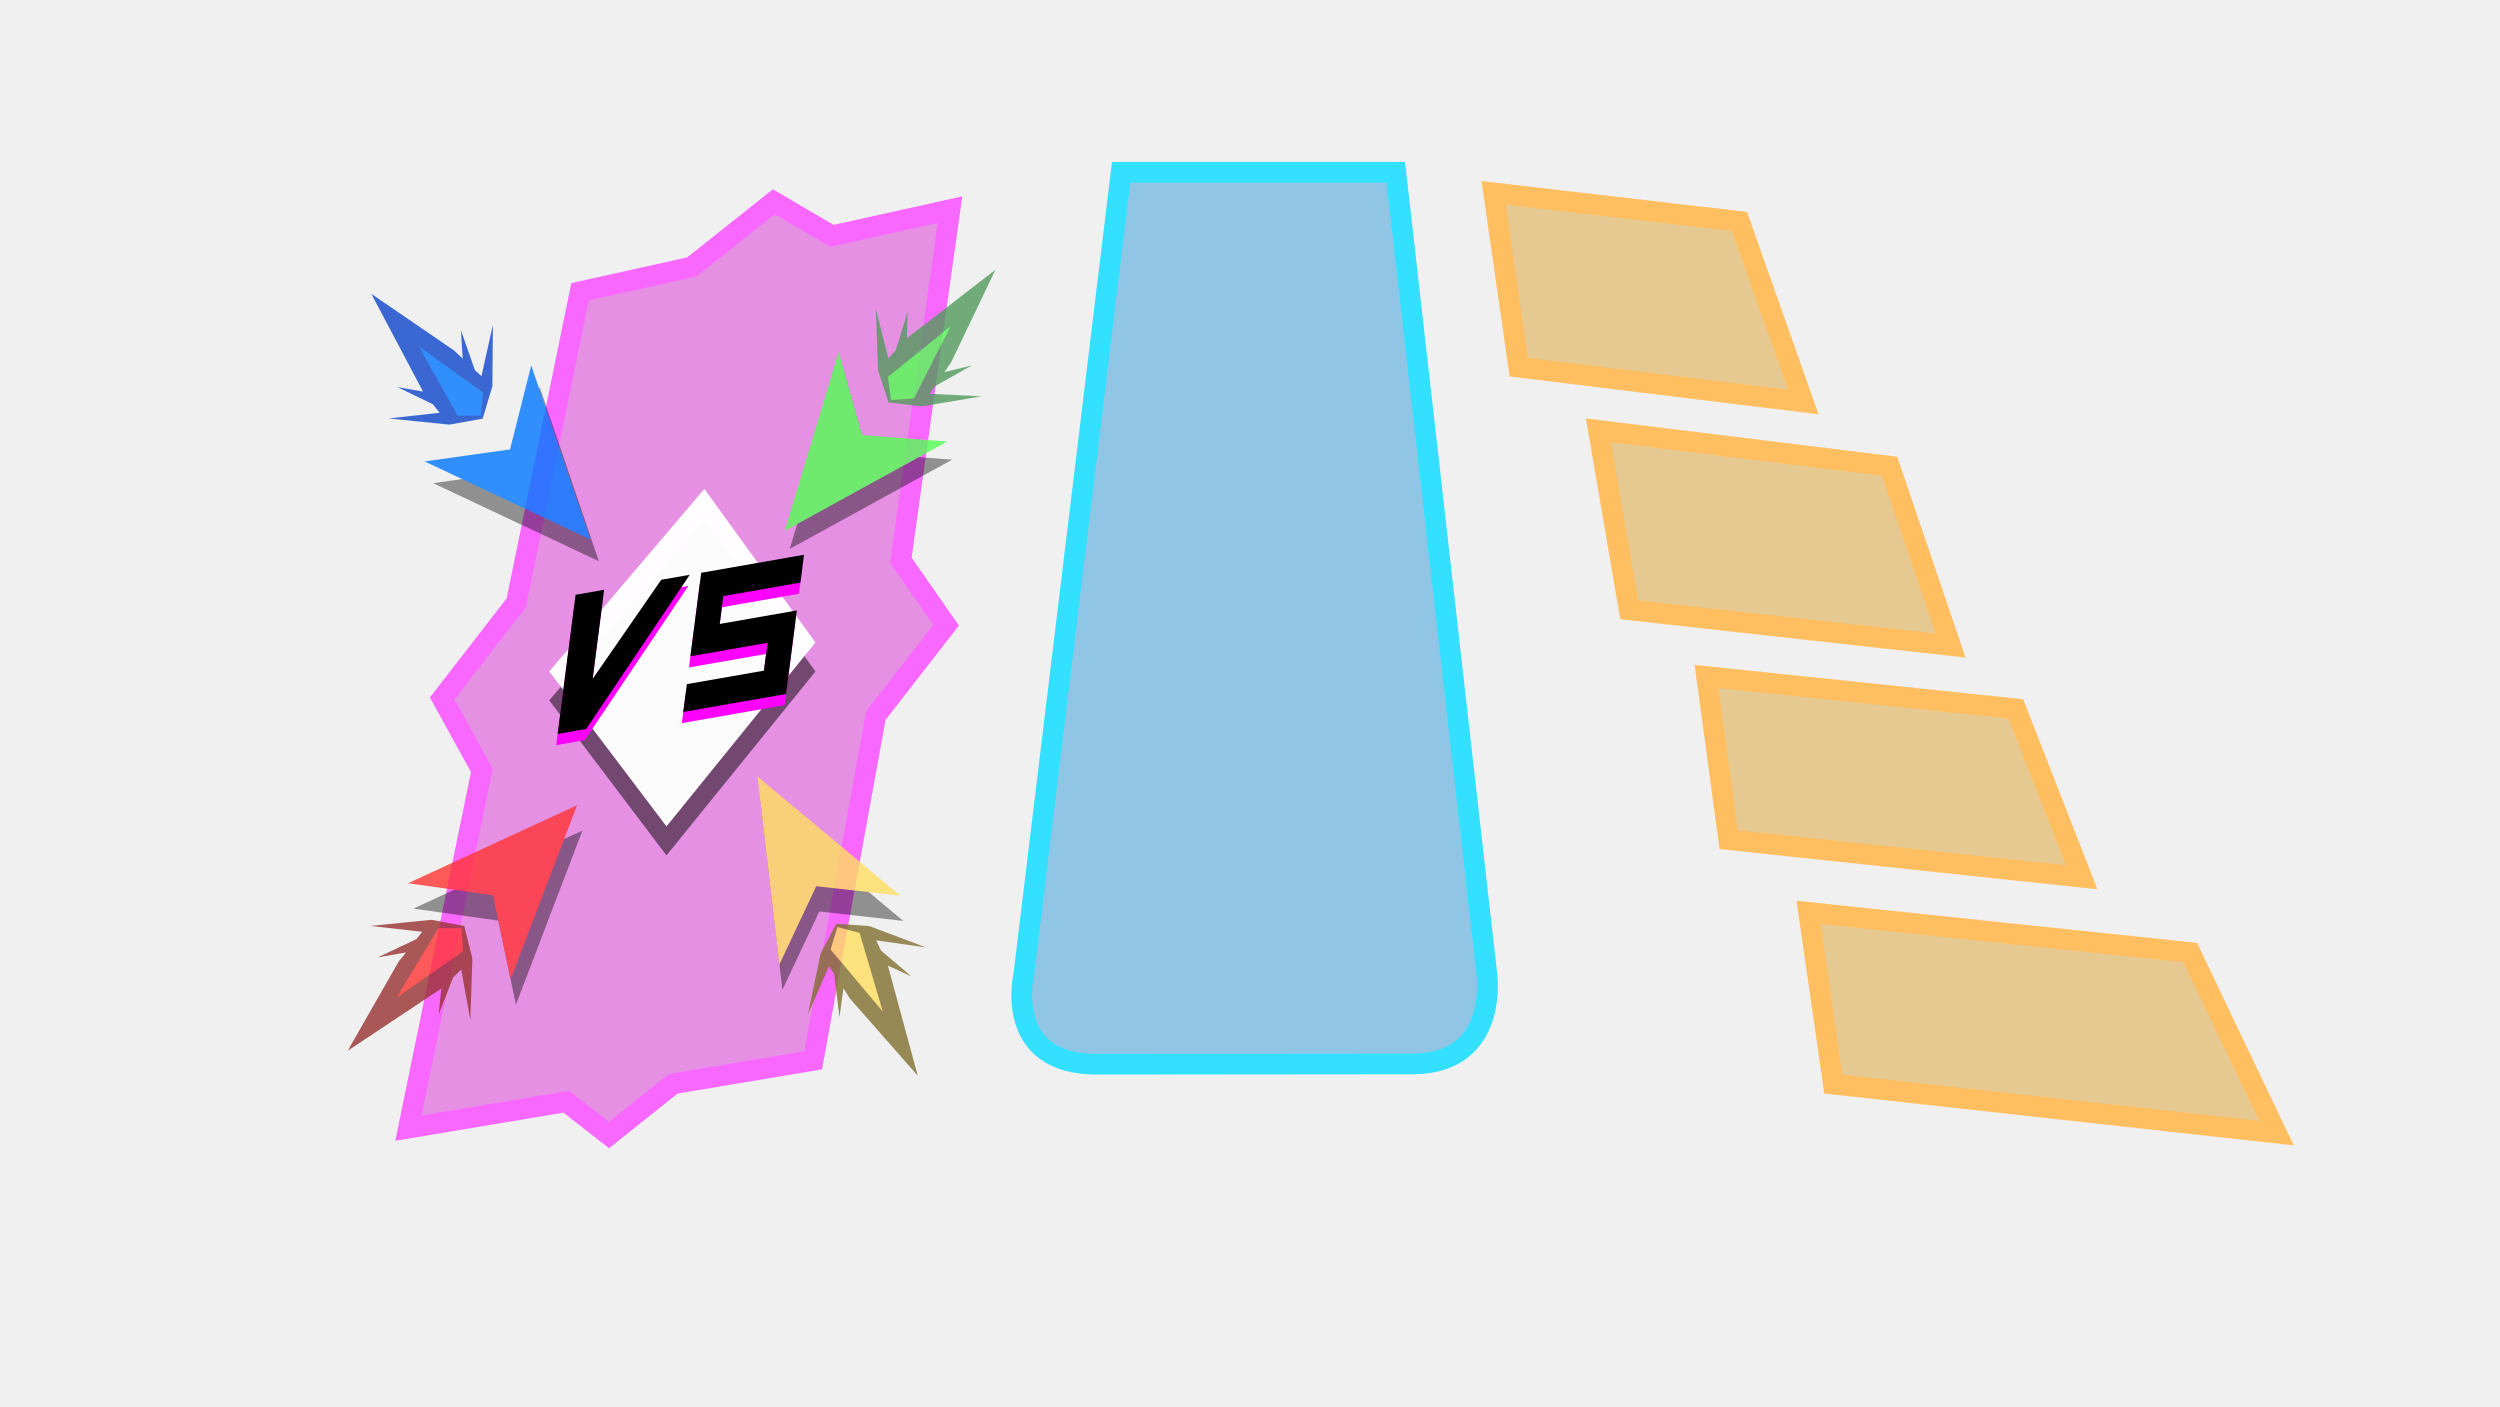
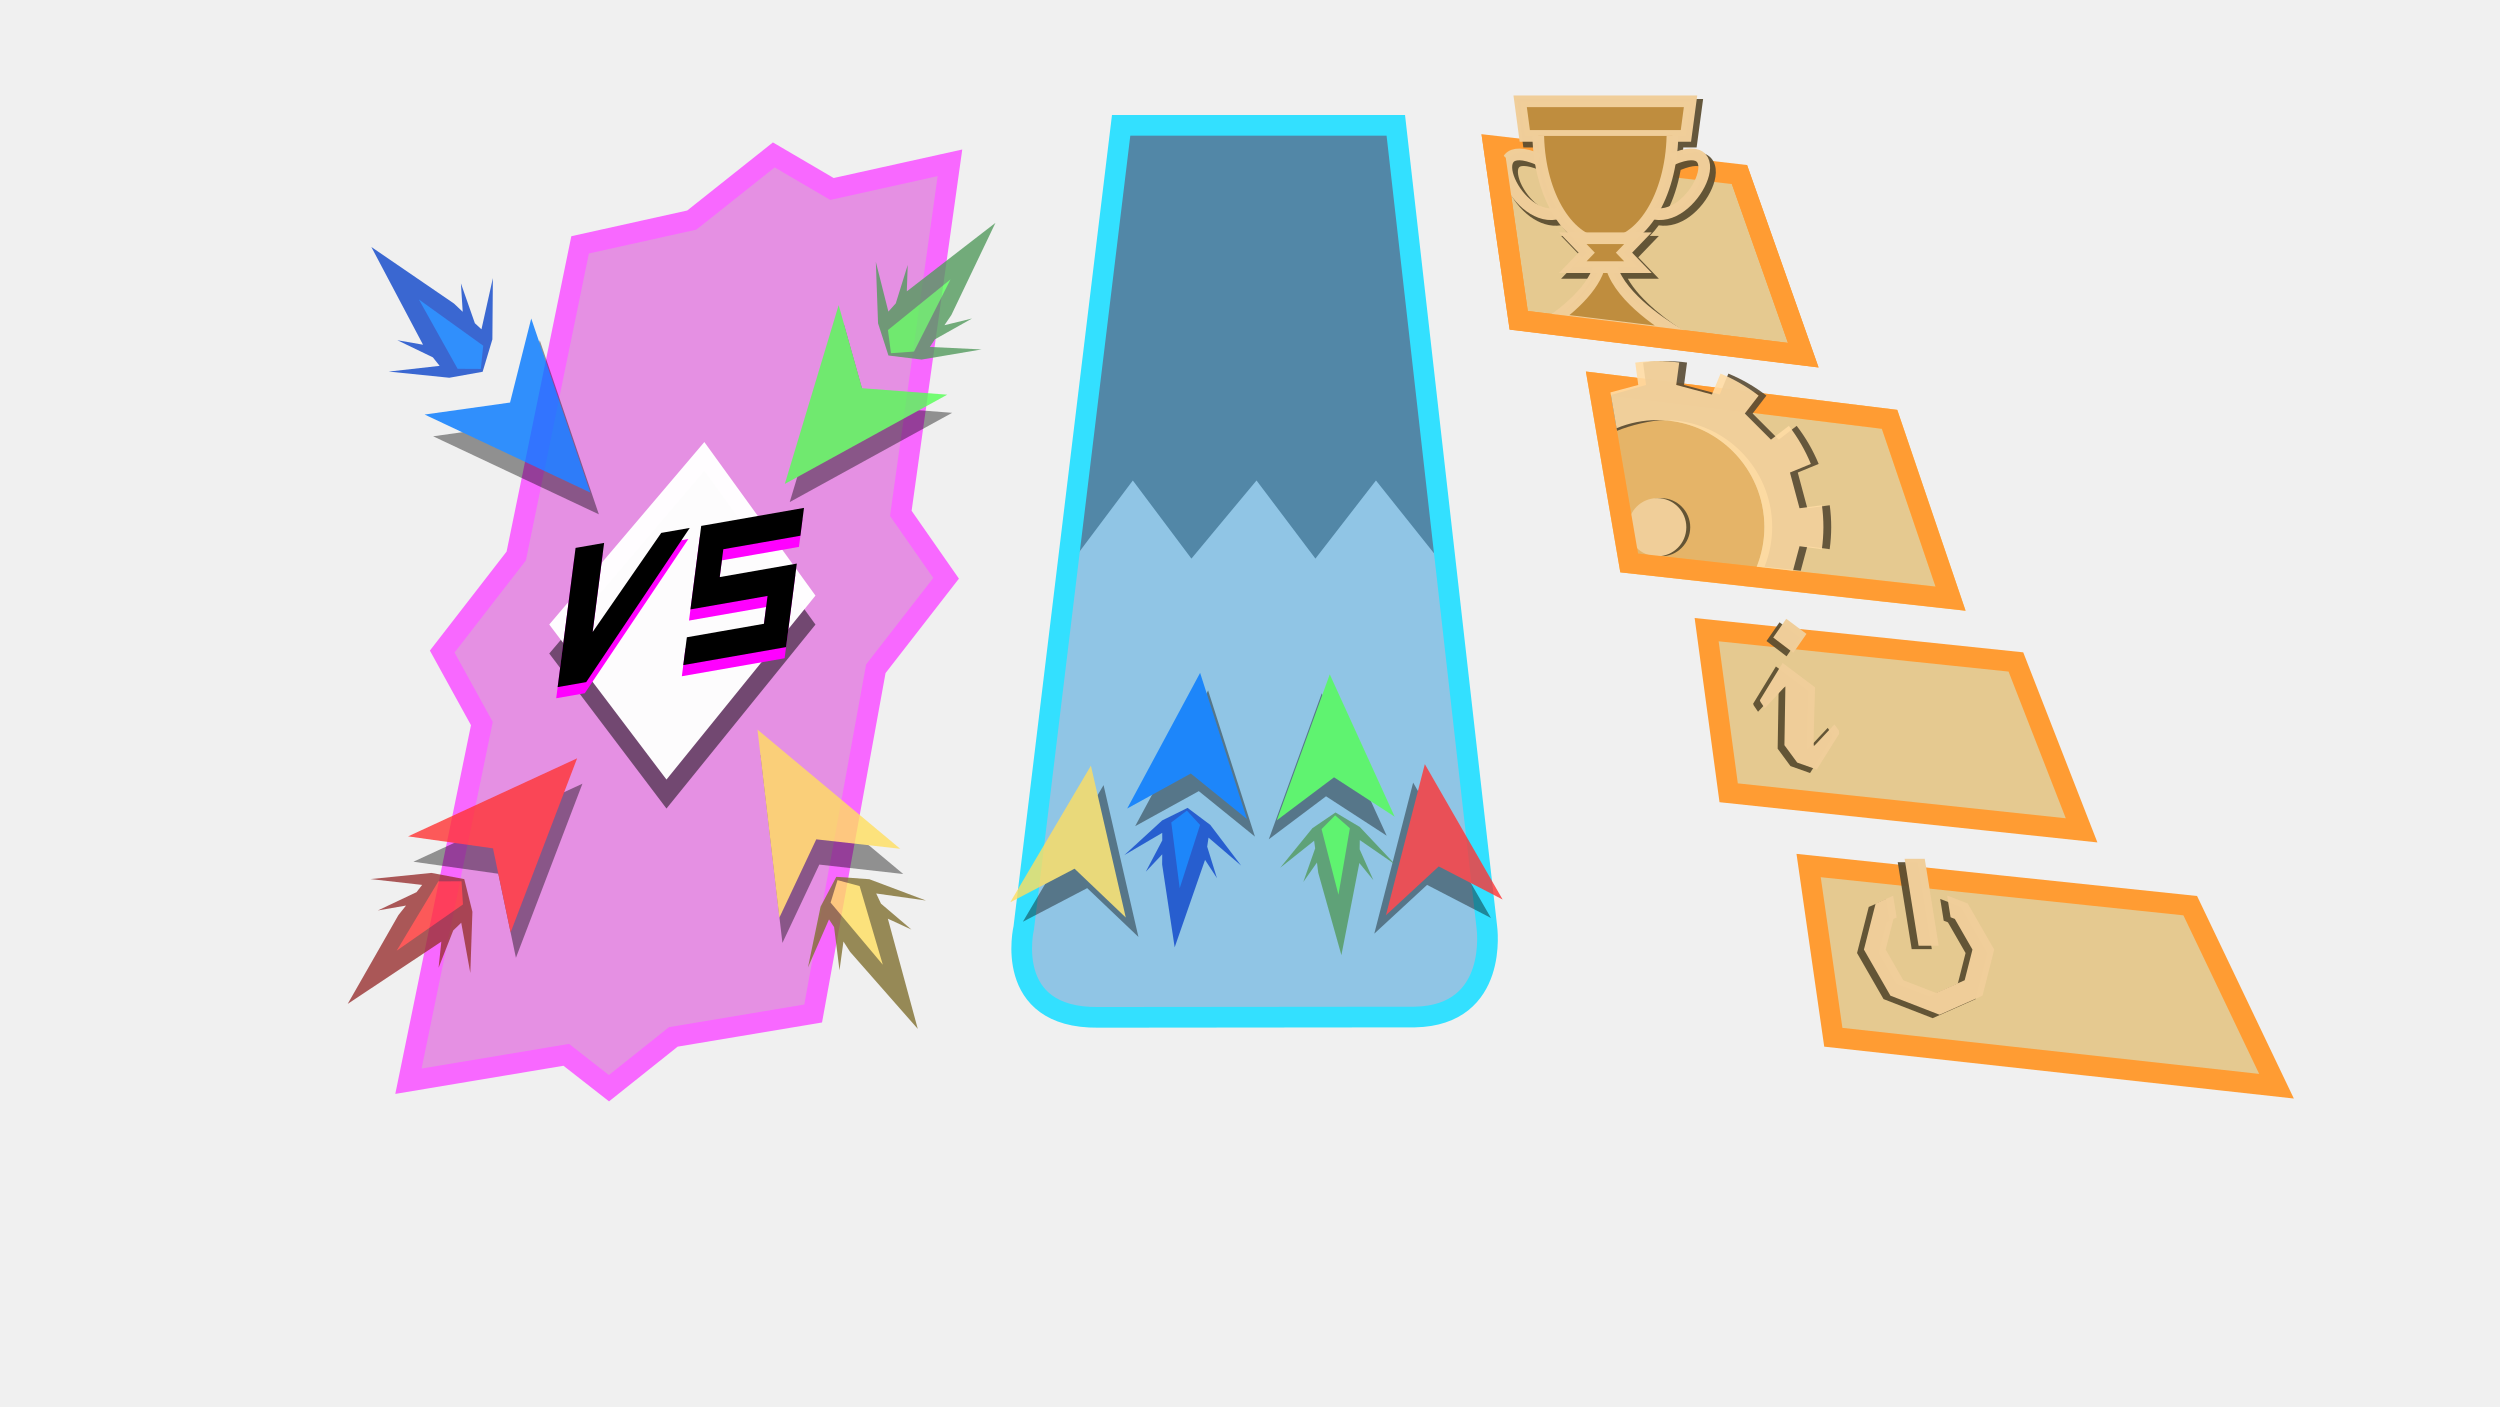
<svg xmlns="http://www.w3.org/2000/svg" width="1280" height="720" viewBox="0 0 338.667 190.5" version="1.1" id="svg5">
  <defs id="defs2" />
  <g id="layer1">
-     <path style="fill:#d48e00;fill-opacity:0.4;stroke:#ffbf61;stroke-width:2.8;stroke-miterlimit:10;stroke-opacity:1" d="m 245.007,123.601 51.697,5.438 11.688,24.458 -60.038,-6.633 z" id="path395" />
-     <path style="fill:#d48e00;fill-opacity:0.4;stroke:#ffbf61;stroke-width:2.8;stroke-miterlimit:10;stroke-opacity:1" d="m 231.192,91.648 41.894,4.375 8.901,22.812 -47.811,-5.089 z" id="path393" />
-     <path style="fill:#d48e00;fill-opacity:0.4;stroke:#ffbf61;stroke-width:2.8;stroke-miterlimit:10;stroke-opacity:1" d="m 216.532,58.299 39.44,4.856 8.263,24.292 -43.536,-4.835 z" id="path1224" />
-     <path style="fill:#d48e00;fill-opacity:0.4;stroke:#ffbf61;stroke-width:2.8;stroke-miterlimit:10;stroke-opacity:1" d="m 202.34,26.127 33.3,3.869 8.643,24.467 -38.548,-4.723 z" id="path1222" />
-     <path style="fill:#0085d4;fill-opacity:0.4;stroke:#33e0ff;stroke-width:2.8;stroke-miterlimit:10;stroke-opacity:1" d="m 151.877,23.333 37.208,-4e-6 12.33,108.6 c 0,0 1.715,11.946 -9.731,12.192 l -42.928,0.042 c -12.983,0.13 -10.07,-12.136 -10.07,-12.136 z" id="path554" />
-     <g id="g14641" transform="matrix(0.9285672,0,0,0.9278839,12.77608,-7.157637)" style="stroke-width:1.077">
+     <g id="g14641" transform="matrix(0.9285672,0,0,0.9278839,12.77608,-13.50764)" style="stroke-width:1.077">
      <path style="fill:#d400d0;fill-opacity:0.4;stroke:#f868ff;stroke-width:3.017;stroke-miterlimit:10;stroke-opacity:1" d="m 124.828,38.326 -7.169,51.182 6.604,9.48 -10.249,13.203 -9.143,50.331 -20.4,3.417 -9.39,7.491 -6.231,-4.874 -23.021,3.856 10.71,-52.222 -5.784,-10.509 10.801,-13.953 9.316,-45.425 16.292,-3.617 11.964,-9.512 8.482,4.973 z" id="path1218" />
      <path style="opacity:0.5;fill:#000000;fill-opacity:1;stroke:none;stroke-width:3.017;stroke-miterlimit:10" d="M 66.37,109.968 88.996,83.325 105.208,105.742 83.471,132.6 Z" id="path880" />
      <path style="fill:#ffffff;fill-opacity:0.981;stroke:none;stroke-width:3.017;stroke-miterlimit:10" d="m 66.37,105.735 22.626,-26.643 16.212,22.418 -21.736,26.858 z" id="path940" />
      <g id="g8250" transform="matrix(0.7124167,0.7994875,-0.8865582,0.7994875,68.26915,-35.24518)" style="opacity:0.8;stroke-width:0.953">
        <path id="path5439-6" d="m 56.365,56.712 4.142,5.207 c -0.407,0.035 -0.81,0.073 -1.218,0.107 l -5.309,-1.97 3.045,2.151 c -0.54,0.042 -1.091,0.083 -1.634,0.124 l -13.263,2.938 14.608,3.236 -2.799,1.978 4.975,-1.846 c 0.493,0.027 0.987,0.051 1.48,0.073 l -4.069,5.116 6.157,-5.031 2.435,-3.527 -2.393,-3.527 z" style="color:#000000;font-style:normal;font-variant:normal;font-weight:normal;font-stretch:normal;font-size:medium;line-height:normal;font-family:sans-serif;font-variant-ligatures:normal;font-variant-position:normal;font-variant-caps:normal;font-variant-numeric:normal;font-variant-alternates:normal;font-feature-settings:normal;text-indent:0;text-align:start;text-decoration:none;text-decoration-line:none;text-decoration-style:solid;text-decoration-color:#000000;letter-spacing:normal;word-spacing:normal;text-transform:none;writing-mode:lr-tb;direction:ltr;text-orientation:mixed;dominant-baseline:auto;baseline-shift:baseline;text-anchor:start;white-space:normal;shape-padding:0;clip-rule:nonzero;display:inline;overflow:visible;visibility:visible;isolation:auto;mix-blend-mode:normal;color-interpolation:sRGB;color-interpolation-filters:linearRGB;solid-color:#000000;solid-opacity:1;vector-effect:none;fill:#0d45c9;fill-opacity:1;fill-rule:nonzero;stroke:none;stroke-width:2.859;stroke-linecap:butt;stroke-linejoin:miter;stroke-miterlimit:4;stroke-dasharray:none;stroke-dashoffset:0;stroke-opacity:1;color-rendering:auto;image-rendering:auto;shape-rendering:auto;text-rendering:auto;enable-background:accumulate" />
        <path style="fill:#0077ff;fill-opacity:1;stroke:none;stroke-width:0.252px;stroke-linecap:butt;stroke-linejoin:miter;stroke-opacity:1" d="m 62.33,63.095 -10.548,2.107 10.548,2.107 2.129,-2.107 z" id="path5441-7" />
        <path style="fill:#000000;fill-opacity:0.5;stroke:none;stroke-width:0.252px;stroke-linecap:butt;stroke-linejoin:miter;stroke-opacity:1" d="m 66.931,57.492 23.023,8.771 -23.023,8.771 6.578,-8.771 z" id="path14402" />
        <path style="fill:#0077ff;fill-opacity:1;stroke:none;stroke-width:0.252px;stroke-linecap:butt;stroke-linejoin:miter;stroke-opacity:1" d="m 63.953,56.499 23.023,8.771 -23.023,8.771 6.578,-8.771 z" id="path5481-5" />
      </g>
      <g id="g8260" transform="matrix(0.7462946,-0.7994875,0.8526803,0.7994875,-50.12852,142.6214)" style="opacity:0.8;stroke-width:0.953">
        <path id="path8252" d="m 56.365,56.712 4.142,5.207 c -0.407,0.035 -0.81,0.073 -1.218,0.107 l -5.309,-1.97 3.045,2.151 c -0.54,0.042 -1.091,0.083 -1.634,0.124 l -13.263,2.938 14.608,3.236 -2.799,1.978 4.975,-1.846 c 0.493,0.027 0.987,0.051 1.48,0.073 l -4.069,5.116 6.157,-5.031 2.435,-3.527 -2.393,-3.527 z" style="color:#000000;font-style:normal;font-variant:normal;font-weight:normal;font-stretch:normal;font-size:medium;line-height:normal;font-family:sans-serif;font-variant-ligatures:normal;font-variant-position:normal;font-variant-caps:normal;font-variant-numeric:normal;font-variant-alternates:normal;font-feature-settings:normal;text-indent:0;text-align:start;text-decoration:none;text-decoration-line:none;text-decoration-style:solid;text-decoration-color:#000000;letter-spacing:normal;word-spacing:normal;text-transform:none;writing-mode:lr-tb;direction:ltr;text-orientation:mixed;dominant-baseline:auto;baseline-shift:baseline;text-anchor:start;white-space:normal;shape-padding:0;clip-rule:nonzero;display:inline;overflow:visible;visibility:visible;isolation:auto;mix-blend-mode:normal;color-interpolation:sRGB;color-interpolation-filters:linearRGB;solid-color:#000000;solid-opacity:1;vector-effect:none;fill:#983131;fill-opacity:1;fill-rule:nonzero;stroke:none;stroke-width:2.859;stroke-linecap:butt;stroke-linejoin:miter;stroke-miterlimit:4;stroke-dasharray:none;stroke-dashoffset:0;stroke-opacity:1;color-rendering:auto;image-rendering:auto;shape-rendering:auto;text-rendering:auto;enable-background:accumulate" />
        <path style="fill:#ff3333;fill-opacity:1;stroke:none;stroke-width:0.252px;stroke-linecap:butt;stroke-linejoin:miter;stroke-opacity:1" d="m 62.33,63.095 -10.548,2.107 10.548,2.107 2.129,-2.107 z" id="path8254" />
        <path style="fill:#000000;fill-opacity:0.5;stroke:none;stroke-width:0.252px;stroke-linecap:butt;stroke-linejoin:miter;stroke-opacity:1" d="m 61.967,59.147 23.023,8.771 -23.023,8.771 6.578,-8.771 z" id="path14408" />
        <path style="fill:#ff3333;fill-opacity:1;stroke:none;stroke-width:0.252px;stroke-linecap:butt;stroke-linejoin:miter;stroke-opacity:1" d="m 63.953,56.499 23.023,8.771 -23.023,8.771 6.578,-8.771 z" id="path8258" />
      </g>
      <g id="g12529" transform="matrix(-0.6852036,0.8499702,-0.9029451,-0.7455945,219.2668,59.94729)" style="opacity:0.8;stroke-width:0.953">
        <path id="path12523" d="m 56.365,56.712 4.142,5.207 c -0.407,0.035 -0.81,0.073 -1.218,0.107 l -5.309,-1.97 3.045,2.151 c -0.54,0.042 -1.091,0.083 -1.634,0.124 l -13.263,2.938 14.608,3.236 -2.799,1.978 4.975,-1.846 c 0.493,0.027 0.987,0.051 1.48,0.073 l -4.069,5.116 6.157,-5.031 2.435,-3.527 -2.393,-3.527 z" style="color:#000000;font-style:normal;font-variant:normal;font-weight:normal;font-stretch:normal;font-size:medium;line-height:normal;font-family:sans-serif;font-variant-ligatures:normal;font-variant-position:normal;font-variant-caps:normal;font-variant-numeric:normal;font-variant-alternates:normal;font-feature-settings:normal;text-indent:0;text-align:start;text-decoration:none;text-decoration-line:none;text-decoration-style:solid;text-decoration-color:#000000;letter-spacing:normal;word-spacing:normal;text-transform:none;writing-mode:lr-tb;direction:ltr;text-orientation:mixed;dominant-baseline:auto;baseline-shift:baseline;text-anchor:start;white-space:normal;shape-padding:0;clip-rule:nonzero;display:inline;overflow:visible;visibility:visible;isolation:auto;mix-blend-mode:normal;color-interpolation:sRGB;color-interpolation-filters:linearRGB;solid-color:#000000;solid-opacity:1;vector-effect:none;fill:#529a5d;fill-opacity:1;fill-rule:nonzero;stroke:none;stroke-width:2.859;stroke-linecap:butt;stroke-linejoin:miter;stroke-miterlimit:4;stroke-dasharray:none;stroke-dashoffset:0;stroke-opacity:1;color-rendering:auto;image-rendering:auto;shape-rendering:auto;text-rendering:auto;enable-background:accumulate" />
        <path style="fill:#53ff53;fill-opacity:1;stroke:none;stroke-width:0.252px;stroke-linecap:butt;stroke-linejoin:miter;stroke-opacity:1" d="m 62.33,63.095 -10.548,2.107 10.548,2.107 2.129,-2.107 z" id="path12525" />
        <path style="fill:#000000;fill-opacity:0.5;stroke:none;stroke-width:0.252px;stroke-linecap:butt;stroke-linejoin:miter;stroke-opacity:1" d="m 65.403,54.604 23.023,8.771 -23.023,8.771 6.578,-8.771 z" id="path14404" />
        <path style="fill:#53ff53;fill-opacity:1;stroke:none;stroke-width:0.252px;stroke-linecap:butt;stroke-linejoin:miter;stroke-opacity:1" d="m 63.953,56.499 23.023,8.771 -23.023,8.771 6.578,-8.771 z" id="path12527" />
      </g>
      <g id="g12537" transform="matrix(-0.5215079,-0.9743506,1.005008,-0.5735865,76.50912,243.2564)" style="opacity:0.8;stroke-width:0.953">
        <path id="path12531" d="m 56.365,56.712 4.142,5.207 c -0.407,0.035 -0.81,0.073 -1.218,0.107 l -5.309,-1.97 3.045,2.151 c -0.54,0.042 -1.091,0.083 -1.634,0.124 l -13.263,2.938 14.608,3.236 -2.799,1.978 4.975,-1.846 c 0.493,0.027 0.987,0.051 1.48,0.073 l -4.069,5.116 6.157,-5.031 2.435,-3.527 -2.393,-3.527 z" style="color:#000000;font-style:normal;font-variant:normal;font-weight:normal;font-stretch:normal;font-size:medium;line-height:normal;font-family:sans-serif;font-variant-ligatures:normal;font-variant-position:normal;font-variant-caps:normal;font-variant-numeric:normal;font-variant-alternates:normal;font-feature-settings:normal;text-indent:0;text-align:start;text-decoration:none;text-decoration-line:none;text-decoration-style:solid;text-decoration-color:#000000;letter-spacing:normal;word-spacing:normal;text-transform:none;writing-mode:lr-tb;direction:ltr;text-orientation:mixed;dominant-baseline:auto;baseline-shift:baseline;text-anchor:start;white-space:normal;shape-padding:0;clip-rule:nonzero;display:inline;overflow:visible;visibility:visible;isolation:auto;mix-blend-mode:normal;color-interpolation:sRGB;color-interpolation-filters:linearRGB;solid-color:#000000;solid-opacity:1;vector-effect:none;fill:#806f30;fill-opacity:1;fill-rule:nonzero;stroke:none;stroke-width:2.859;stroke-linecap:butt;stroke-linejoin:miter;stroke-miterlimit:4;stroke-dasharray:none;stroke-dashoffset:0;stroke-opacity:1;color-rendering:auto;image-rendering:auto;shape-rendering:auto;text-rendering:auto;enable-background:accumulate" />
        <path style="fill:#ffde5f;fill-opacity:1;stroke:none;stroke-width:0.252px;stroke-linecap:butt;stroke-linejoin:miter;stroke-opacity:1" d="m 62.33,63.095 -10.548,2.107 10.548,2.107 2.129,-2.107 z" id="path12533" />
        <path style="fill:#000000;fill-opacity:0.5;stroke:none;stroke-width:0.252px;stroke-linecap:butt;stroke-linejoin:miter;stroke-opacity:1" d="M 60.855,55.336 83.878,64.106 60.855,72.877 67.433,64.106 Z" id="path14406" />
        <path style="fill:#ffde5f;fill-opacity:1;stroke:none;stroke-width:0.252px;stroke-linecap:butt;stroke-linejoin:miter;stroke-opacity:1" d="m 63.953,56.499 23.023,8.771 -23.023,8.771 6.578,-8.771 z" id="path12535" />
      </g>
      <g id="g14579" transform="matrix(1.574254,-0.2759177,-0.1977378,1.536265,70.58594,-3.251769)" style="stroke-width:0.701">
        <path id="path14570" style="fill:#ff00ff;fill-opacity:1;stroke:none;stroke-width:1.962;stroke-miterlimit:10" d="m 7.937,66.146 v 13.229 h 2.646 l 7.937,-13.229 h -2.646 l -5.292,8.467 v -8.467 z m 11.642,0 v 7.937 h 7.144 v 2.646 h -7.144 v 2.646 h 9.525 v -7.938 h -7.144 v -2.646 h 7.144 v -2.646 z" />
        <path id="path14575" style="fill:#000000;fill-opacity:1;stroke:none;stroke-width:1.962;stroke-miterlimit:10" d="m 7.937,65.087 v 13.229 h 2.646 l 7.937,-13.229 h -2.646 l -5.292,8.467 v -8.467 z m 11.642,0 v 7.937 h 7.144 v 2.646 h -7.144 v 2.646 h 9.525 v -7.938 h -7.144 v -2.646 h 7.144 v -2.646 z" />
      </g>
    </g>
+     <g id="g576" transform="translate(0,-1.058333)">
+       <path id="path552" style="opacity:0.5;fill:#000000;fill-opacity:0.869;stroke:none;stroke-width:2.8;stroke-miterlimit:10" d="m 151.877,18.041 -6.356,58.688 7.938,-10.583 7.938,10.583 8.818,-10.583 7.981,10.583 8.198,-10.583 8.441,10.583 0.958,-5.292 -6.707,-53.396 z" />
+       <path style="fill:#0085d4;fill-opacity:0.4;stroke:#33e0ff;stroke-width:2.8;stroke-miterlimit:10;stroke-opacity:1" d="m 151.877,18.041 37.208,-4e-6 12.33,108.6 c 0,0 1.715,11.946 -9.731,12.192 l -42.928,0.042 c -12.983,0.13 -10.07,-12.136 -10.07,-12.136 z" id="path554" />
+       <g id="g8250-3" transform="matrix(0.07682765,-0.8291435,0.924852,0.08084886,95.52832,159.0464)" style="opacity:0.8;stroke-width:1.137">
+         <path id="path5439-6-6" d="m 56.365,56.712 4.142,5.207 c -0.407,0.035 -0.81,0.073 -1.218,0.107 l -5.309,-1.97 3.045,2.151 c -0.54,0.042 -1.091,0.083 -1.634,0.124 l -13.263,2.938 14.608,3.236 -2.799,1.978 4.975,-1.846 c 0.493,0.027 0.987,0.051 1.48,0.073 l -4.069,5.116 6.157,-5.031 2.435,-3.527 -2.393,-3.527 z" style="color:#000000;font-style:normal;font-variant:normal;font-weight:normal;font-stretch:normal;font-size:medium;line-height:normal;font-family:sans-serif;font-variant-ligatures:normal;font-variant-position:normal;font-variant-caps:normal;font-variant-numeric:normal;font-variant-alternates:normal;font-feature-settings:normal;text-indent:0;text-align:start;text-decoration:none;text-decoration-line:none;text-decoration-style:solid;text-decoration-color:#000000;letter-spacing:normal;word-spacing:normal;text-transform:none;writing-mode:lr-tb;direction:ltr;text-orientation:mixed;dominant-baseline:auto;baseline-shift:baseline;text-anchor:start;white-space:normal;shape-padding:0;clip-rule:nonzero;display:inline;overflow:visible;visibility:visible;isolation:auto;mix-blend-mode:normal;color-interpolation:sRGB;color-interpolation-filters:linearRGB;solid-color:#000000;solid-opacity:1;vector-effect:none;fill:#0d45c9;fill-opacity:1;fill-rule:nonzero;stroke:none;stroke-width:3.412;stroke-linecap:butt;stroke-linejoin:miter;stroke-miterlimit:4;stroke-dasharray:none;stroke-dashoffset:0;stroke-opacity:1;color-rendering:auto;image-rendering:auto;shape-rendering:auto;text-rendering:auto;enable-background:accumulate" />
+         <path style="fill:#0077ff;fill-opacity:1;stroke:none;stroke-width:0.301px;stroke-linecap:butt;stroke-linejoin:miter;stroke-opacity:1" d="m 62.33,63.095 -10.548,2.107 10.548,2.107 2.129,-2.107 z" id="path5441-7-7" />
+         <path style="fill:#000000;fill-opacity:0.5;stroke:none;stroke-width:0.301px;stroke-linecap:butt;stroke-linejoin:miter;stroke-opacity:1" d="M 61.211,57.899 84.234,66.67 61.211,75.441 67.789,66.67 Z" id="path14402-5" />
+         <path style="fill:#0077ff;fill-opacity:1;stroke:none;stroke-width:0.301px;stroke-linecap:butt;stroke-linejoin:miter;stroke-opacity:1" d="m 63.953,56.499 23.023,8.771 -23.023,8.771 6.578,-8.771 z" id="path5481-5-3" />
+       </g>
+       <g id="g8260-5" transform="matrix(-0.1145361,-0.8427152,0.9008714,-0.1210836,144.1791,185.7721)" style="opacity:0.8;stroke-width:1.137">
+         <path style="fill:#000000;fill-opacity:0.5;stroke:none;stroke-width:0.301px;stroke-linecap:butt;stroke-linejoin:miter;stroke-opacity:1" d="m 61.286,54.403 23.023,8.771 -23.023,8.771 6.578,-8.771 z" id="path14408-9" />
+         <path style="fill:#ff3333;fill-opacity:1;stroke:none;stroke-width:0.301px;stroke-linecap:butt;stroke-linejoin:miter;stroke-opacity:1" d="m 63.953,56.499 23.023,8.771 -23.023,8.771 6.578,-8.771 z" id="path8258-1" />
+       </g>
+       <g id="g12529-2" transform="matrix(-0.03516533,-0.8482014,0.9102474,-0.02767811,123.786,167.9889)" style="opacity:0.8;stroke-width:1.137">
+         <path id="path12523-7" d="m 56.365,56.712 4.142,5.207 c -0.407,0.035 -0.81,0.073 -1.218,0.107 l -5.309,-1.97 3.045,2.151 c -0.54,0.042 -1.091,0.083 -1.634,0.124 l -13.263,2.938 14.608,3.236 -2.799,1.978 4.975,-1.846 c 0.493,0.027 0.987,0.051 1.48,0.073 l -4.069,5.116 6.157,-5.031 2.435,-3.527 -2.393,-3.527 z" style="color:#000000;font-style:normal;font-variant:normal;font-weight:normal;font-stretch:normal;font-size:medium;line-height:normal;font-family:sans-serif;font-variant-ligatures:normal;font-variant-position:normal;font-variant-caps:normal;font-variant-numeric:normal;font-variant-alternates:normal;font-feature-settings:normal;text-indent:0;text-align:start;text-decoration:none;text-decoration-line:none;text-decoration-style:solid;text-decoration-color:#000000;letter-spacing:normal;word-spacing:normal;text-transform:none;writing-mode:lr-tb;direction:ltr;text-orientation:mixed;dominant-baseline:auto;baseline-shift:baseline;text-anchor:start;white-space:normal;shape-padding:0;clip-rule:nonzero;display:inline;overflow:visible;visibility:visible;isolation:auto;mix-blend-mode:normal;color-interpolation:sRGB;color-interpolation-filters:linearRGB;solid-color:#000000;solid-opacity:1;vector-effect:none;fill:#529a5d;fill-opacity:1;fill-rule:nonzero;stroke:none;stroke-width:3.412;stroke-linecap:butt;stroke-linejoin:miter;stroke-miterlimit:4;stroke-dasharray:none;stroke-dashoffset:0;stroke-opacity:1;color-rendering:auto;image-rendering:auto;shape-rendering:auto;text-rendering:auto;enable-background:accumulate" />
+         <path style="fill:#53ff53;fill-opacity:1;stroke:none;stroke-width:0.301px;stroke-linecap:butt;stroke-linejoin:miter;stroke-opacity:1" d="m 62.33,63.095 -10.548,2.107 10.548,2.107 2.129,-2.107 z" id="path12525-0" />
+         <path style="fill:#000000;fill-opacity:0.5;stroke:none;stroke-width:0.301px;stroke-linecap:butt;stroke-linejoin:miter;stroke-opacity:1" d="m 60.963,55.191 23.023,8.771 -23.023,8.771 6.578,-8.771 z" id="path14404-9" />
+         <path style="fill:#53ff53;fill-opacity:1;stroke:none;stroke-width:0.301px;stroke-linecap:butt;stroke-linejoin:miter;stroke-opacity:1" d="m 63.953,56.499 23.023,8.771 -23.023,8.771 6.578,-8.771 z" id="path12527-3" />
+       </g>
+       <g id="g12537-6" transform="matrix(0.1347522,-0.8485867,0.8923228,0.1174988,77.81861,170.9206)" style="opacity:0.8;stroke-width:1.137">
+         <path style="fill:#000000;fill-opacity:0.5;stroke:none;stroke-width:0.301px;stroke-linecap:butt;stroke-linejoin:miter;stroke-opacity:1" d="m 61.175,58.84 23.023,8.771 -23.023,8.771 6.578,-8.771 z" id="path14406-2" />
+         <path style="fill:#ffde5f;fill-opacity:1;stroke:none;stroke-width:0.301px;stroke-linecap:butt;stroke-linejoin:miter;stroke-opacity:1" d="m 63.953,56.499 23.023,8.771 -23.023,8.771 6.578,-8.771 z" id="path12535-6" />
+       </g>
+     </g>
+     <g id="g5245" transform="translate(0,-1.058333)">
+       <path style="fill:#d48e00;fill-opacity:0.4;stroke:#ffbf61;stroke-width:2.8;stroke-miterlimit:10;stroke-opacity:1" d="m 216.532,53.007 39.44,4.856 8.263,24.292 -43.536,-4.835 z" id="path1224" />
+       <path id="path1368" style="opacity:0.5;fill:#e69f3f;fill-opacity:1;stroke:none;stroke-width:2.8;stroke-miterlimit:10" d="m 224.5,57.963 a 14.518,14.518 0 0 0 -6.825,1.716 l 3.023,17.641 16.675,1.852 a 14.518,14.518 0 0 0 1.645,-6.691 14.518,14.518 0 0 0 -14.518,-14.518 z" />
+       <path id="path4485" style="opacity:1;fill:#5c4e31;fill-opacity:0.941;stroke:none;stroke-width:2.8;stroke-miterlimit:10" d="m 225.029,68.539 a 3.943,3.943 0 0 0 -3.943,3.942 3.943,3.943 0 0 0 3.943,3.942 3.943,3.943 0 0 0 3.942,-3.942 3.943,3.943 0 0 0 -3.942,-3.942 z" />
+       <path id="circle2044" style="opacity:1;fill:#f0ce99;fill-opacity:1;stroke:none;stroke-width:2.8;stroke-miterlimit:10" d="m 224.5,68.539 a 3.943,3.943 0 0 0 -3.943,3.942 3.943,3.943 0 0 0 3.943,3.942 3.943,3.943 0 0 0 3.942,-3.942 3.943,3.943 0 0 0 -3.942,-3.942 z" />
+       <path style="fill:none;fill-opacity:0.4;stroke:#ff9c33;stroke-width:2.8;stroke-miterlimit:10;stroke-opacity:1" d="m 216.532,53.007 39.44,4.856 8.263,24.292 -43.536,-4.835 z" id="path3988" />
+       <path id="path4483" style="opacity:0.902;fill:#584a33;fill-opacity:1;stroke:none;stroke-width:2.8;stroke-miterlimit:10" d="m 225.558,49.971 c -0.996,0.004 -1.99,0.073 -2.976,0.209 l 0.404,3.026 -4.759,1.362 0.069,0.412 0.761,4.44 c 1.747,-0.723 4.61,-1.451 6.501,-1.457 8.018,1.08e-4 14.518,6.5 14.518,14.518 -0.006,1.833 -0.359,3.648 -1.04,5.349 l 4.908,0.545 0.89,-3.321 3.026,0.404 c 0.135,-0.987 0.205,-1.981 0.209,-2.977 -3.6e-4,-0.996 -0.067,-1.991 -0.199,-2.978 l -3.036,0.405 -1.296,-4.836 2.832,-1.167 c -0.76,-1.844 -1.762,-3.578 -2.979,-5.158 l -2.426,1.869 -3.541,-3.541 1.869,-2.426 c -1.58,-1.217 -3.314,-2.219 -5.158,-2.979 l -1.167,2.832 -4.837,-1.296 0.405,-3.036 c -0.987,-0.132 -1.982,-0.199 -2.978,-0.199 z" />
+       <path id="circle1370" style="opacity:0.902;fill:#ffdca4;fill-opacity:1;stroke:none;stroke-width:2.8;stroke-miterlimit:10" d="m 224.5,49.971 a 22.511,22.511 0 0 0 -2.976,0.209 l 0.404,3.026 -3.767,1.009 0.069,0.412 0.761,4.44 a 14.518,14.518 0 0 1 5.509,-1.104 14.518,14.518 0 0 1 14.518,14.518 14.518,14.518 0 0 1 -1.04,5.349 l 4.908,0.545 0.89,-3.321 3.026,0.404 a 22.511,22.511 0 0 0 0.209,-2.977 22.511,22.511 0 0 0 -0.199,-2.978 l -3.036,0.405 -1.296,-4.836 2.832,-1.167 a 22.511,22.511 0 0 0 -2.979,-5.158 l -2.426,1.869 -3.541,-3.541 1.869,-2.426 a 22.511,22.511 0 0 0 -5.158,-2.979 l -1.167,2.832 -4.837,-1.296 0.405,-3.036 a 22.511,22.511 0 0 0 -2.978,-0.199 z" />
+     </g>
+     <g id="g2148">
+       <path style="fill:#d48e00;fill-opacity:0.4;stroke:#ff9c33;stroke-width:2.8;stroke-miterlimit:10;stroke-opacity:1" d="m 245.007,117.251 51.697,5.438 11.688,24.458 -60.038,-6.633 z" id="path395" />
+       <g id="g608" transform="matrix(0.8810942,0,0,0.8810942,31.4886,14.84042)" style="stroke-width:1.135">
+         <path id="path1312" style="color:#000000;fill:#5c4e31;fill-opacity:0.941;stroke-width:1.135;stroke-miterlimit:10;-inkscape-stroke:none" d="m 256.035,115.72 2.146,13.368 h 3.094 l -2.146,-13.368 z m 6.531,5.646 0.537,3.348 0.651,0.253 2.712,4.717 -1.198,4.714 -4.401,1.952 -5.03,-1.952 -2.71,-4.714 1.196,-4.717 0.488,-0.216 -0.537,-3.347 -2.697,1.197 -1.797,7.084 4.071,7.081 7.554,2.934 6.612,-2.934 1.798,-7.081 -4.071,-7.084 z" />
+         <path id="path5934" style="color:#000000;fill:#f0ce9a;fill-opacity:0.996;stroke-width:1.135;stroke-miterlimit:10;-inkscape-stroke:none" d="m 257.093,115.191 2.146,13.368 h 3.094 l -2.146,-13.368 z m 6.531,5.646 0.537,3.348 0.651,0.253 2.712,4.717 -1.198,4.714 -4.401,1.952 -5.03,-1.952 -2.71,-4.714 1.196,-4.717 0.488,-0.216 -0.537,-3.347 -2.697,1.197 -1.797,7.084 4.071,7.081 7.554,2.934 6.612,-2.934 1.798,-7.081 -4.071,-7.084 z" />
+       </g>
+     </g>
+     <g id="g3201">
+       <path style="fill:#d48e00;fill-opacity:0.4;stroke:#ff9c33;stroke-width:2.8;stroke-miterlimit:10;stroke-opacity:1" d="m 231.192,85.298 41.894,4.375 8.901,22.812 -47.811,-5.089 z" id="path393" />
+       <g id="g3414" transform="matrix(0.8967209,0,0.06314105,0.8967209,18.30188,9.873604)" style="stroke-width:1.115">
+         <path style="color:#000000;font-size:21px;font-family:cmmi10;-inkscape-font-specification:cmmi10;letter-spacing:0px;word-spacing:0px;fill:#5c4e31;fill-opacity:0.941;stroke:none;stroke-width:1.77;stroke-opacity:1;-inkscape-stroke:none" d="m 242.573,83.001 -2.168,2.828 2.872,2.31 2.191,-2.86 -2.896,-2.279 z m -1.015,6.673 -3.832,5.62 0.06,0.243 0.593,0.977 3.031,-3.041 0.003,-0.003 0.31,-0.26 -0.772,8.882 1.742,2.619 0.007,0.006 0.003,0.003 2.884,1.05 3.753,-5.388 0.001,-0.49 -0.617,-0.937 -3.013,2.987 h -0.003 l 7e-4,0.003 -0.317,0.277 -0.004,-0.702 0.001,-0.017 0.807,-8.151 -4.637,-3.678 z m 6.919,10.38 -0.003,0.113 -0.023,0.045 0.026,-0.159 z" id="path3272" />
+         <path style="color:#000000;font-size:21px;font-family:cmmi10;-inkscape-font-specification:cmmi10;letter-spacing:0px;word-spacing:0px;fill:#f0ce9a;fill-opacity:0.996;stroke:none;stroke-width:1.77;stroke-opacity:1;-inkscape-stroke:none" d="m 243.631,82.472 -2.168,2.828 2.872,2.31 2.191,-2.86 -2.896,-2.279 z m -1.015,6.673 -3.832,5.62 0.06,0.243 0.593,0.977 3.031,-3.041 0.003,-0.003 0.31,-0.26 -0.772,8.882 1.742,2.619 0.007,0.006 0.003,0.003 2.884,1.05 3.753,-5.388 0.001,-0.49 -0.617,-0.937 -3.013,2.987 h -0.003 l 7e-4,0.003 -0.317,0.277 -0.004,-0.702 10e-4,-0.017 0.807,-8.151 -4.637,-3.678 z m 6.919,10.38 -0.003,0.113 -0.023,0.045 0.026,-0.159 z" id="path2749" />
+       </g>
+     </g>
+     <g id="g4492">
+       <path style="fill:#d48e00;fill-opacity:0.4;stroke:#ff9c33;stroke-width:2.8;stroke-miterlimit:10;stroke-opacity:1" d="m 202.34,19.777 33.3,3.869 8.643,24.467 -38.548,-4.723 z" id="path1222" />
+       <path id="path4028" style="color:#000000;fill:#5c4e31;fill-opacity:0.941;stroke-width:1;stroke-miterlimit:10;-inkscape-stroke:none" d="m 205.482,13.407 0.143,1.068 0.737,5.504 h 1.808 c 0.018,0.314 0.042,0.626 0.07,0.935 -0.633,-0.197 -1.202,-0.3 -1.727,-0.31 -0.845,-0.016 -1.631,0.254 -2.133,0.811 -0.502,0.557 -0.662,1.286 -0.64,1.985 0.023,0.699 0.217,1.41 0.522,2.12 0.611,1.421 1.677,2.841 3.048,3.84 1.183,0.863 2.664,1.411 4.185,1.16 0.373,0.521 0.775,1.003 1.204,1.439 h -1.222 l 2.788,2.898 -2.788,2.9 h 4.117 c -1.058,1.928 -2.905,3.874 -4.916,5.351 l -1.912,1.407 23.645,2.895 -3.842,-2.286 c -2.358,-1.403 -6.391,-4.38 -8.05,-7.366 h 4.202 l -2.788,-2.9 2.788,-2.898 h -1.222 c 0.428,-0.435 0.829,-0.916 1.201,-1.436 1.514,0.243 2.99,-0.304 4.169,-1.163 1.371,-0.999 2.435,-2.42 3.045,-3.84 0.305,-0.71 0.499,-1.421 0.522,-2.12 0.023,-0.699 -0.138,-1.428 -0.64,-1.985 -0.502,-0.557 -1.284,-0.827 -2.13,-0.811 -0.52,0.01 -1.083,0.11 -1.708,0.303 0.029,-0.307 0.052,-0.617 0.07,-0.929 h 1.808 l 0.881,-6.572 z m 0.994,9.081 c 0.443,0.008 1.137,0.16 2.052,0.539 0.374,2.084 1,4.003 1.852,5.659 -0.659,-0.077 -1.316,-0.376 -1.959,-0.845 -1.045,-0.762 -1.957,-1.97 -2.426,-3.063 -0.235,-0.546 -0.356,-1.064 -0.369,-1.441 -0.012,-0.377 0.072,-0.571 0.155,-0.663 0.083,-0.092 0.222,-0.196 0.695,-0.188 z m 23.226,0 c 0.473,-0.009 0.613,0.096 0.695,0.188 0.083,0.092 0.17,0.286 0.158,0.663 -0.012,0.377 -0.136,0.894 -0.371,1.441 -0.47,1.093 -1.379,2.301 -2.424,3.063 -0.636,0.464 -1.286,0.761 -1.939,0.842 0.853,-1.657 1.479,-3.579 1.852,-5.665 0.904,-0.373 1.59,-0.522 2.029,-0.53 z" />
+       <path id="rect3468" style="opacity:1;fill:#bf8d3e;fill-opacity:1;stroke:#f0ce9a;stroke-width:1.587;stroke-miterlimit:10;stroke-opacity:0.996" d="m 205.93,13.722 h 23.082 L 228.384,18.41 H 206.558 Z" />
+       <path id="path3522" style="opacity:1;fill:#bf8d3e;fill-opacity:1;stroke:#f0ce9a;stroke-width:1.587;stroke-miterlimit:10;stroke-dasharray:none;stroke-opacity:0.996" d="m 208.38,18.41 c 0.188,8.168 4.202,14.629 9.091,14.633 4.889,-0.004 8.903,-6.464 9.092,-14.633" />
+       <path id="path3580" style="opacity:1;fill:#bf8d3e;fill-opacity:1;stroke:#f0ce9a;stroke-width:1.587;stroke-miterlimit:10;stroke-dasharray:none;stroke-opacity:0.996" d="m 216.875,34.475 c 0.082,3.334 -3.239,6.541 -6.268,8.766 l 16.851,2.064 c -2.898,-1.724 -8.559,-5.582 -9.309,-9.791 z" />
+       <path id="rect3524" style="opacity:1;fill:#bf8d3e;fill-opacity:1;stroke:#f0ce9a;stroke-width:1.587;stroke-miterlimit:10;stroke-opacity:0.996" d="m 213.062,32.273 h 8.819 l -1.884,1.957 1.884,1.957 h -8.819 l 1.884,-1.957 z" />
+       <path style="opacity:1;fill:none;fill-opacity:0.941;stroke:#f0ce9a;stroke-width:1.587;stroke-miterlimit:10;stroke-dasharray:none;stroke-opacity:0.996" d="m 226.456,21.614 c 8.667,-3.775 2.848,9.126 -2.823,7.207" id="path3592" />
+       <path style="opacity:1;fill:none;fill-opacity:0.941;stroke:#f0ce9a;stroke-width:1.587;stroke-miterlimit:10;stroke-dasharray:none;stroke-opacity:0.996" d="m 208.467,21.614 c -8.667,-3.775 -2.848,9.126 2.823,7.207" id="path3594" />
+       <path style="color:#000000;fill:#ff9c33;stroke-miterlimit:10;-inkscape-stroke:none" d="m 200.695,18.178 0.258,1.799 3.547,24.674 41.855,5.129 -9.688,-27.422 -2.059,2.578 7.602,21.514 -35.244,-4.318 -2.984,-20.754 z" id="path3599" />
+     </g>
  </g>
</svg>
